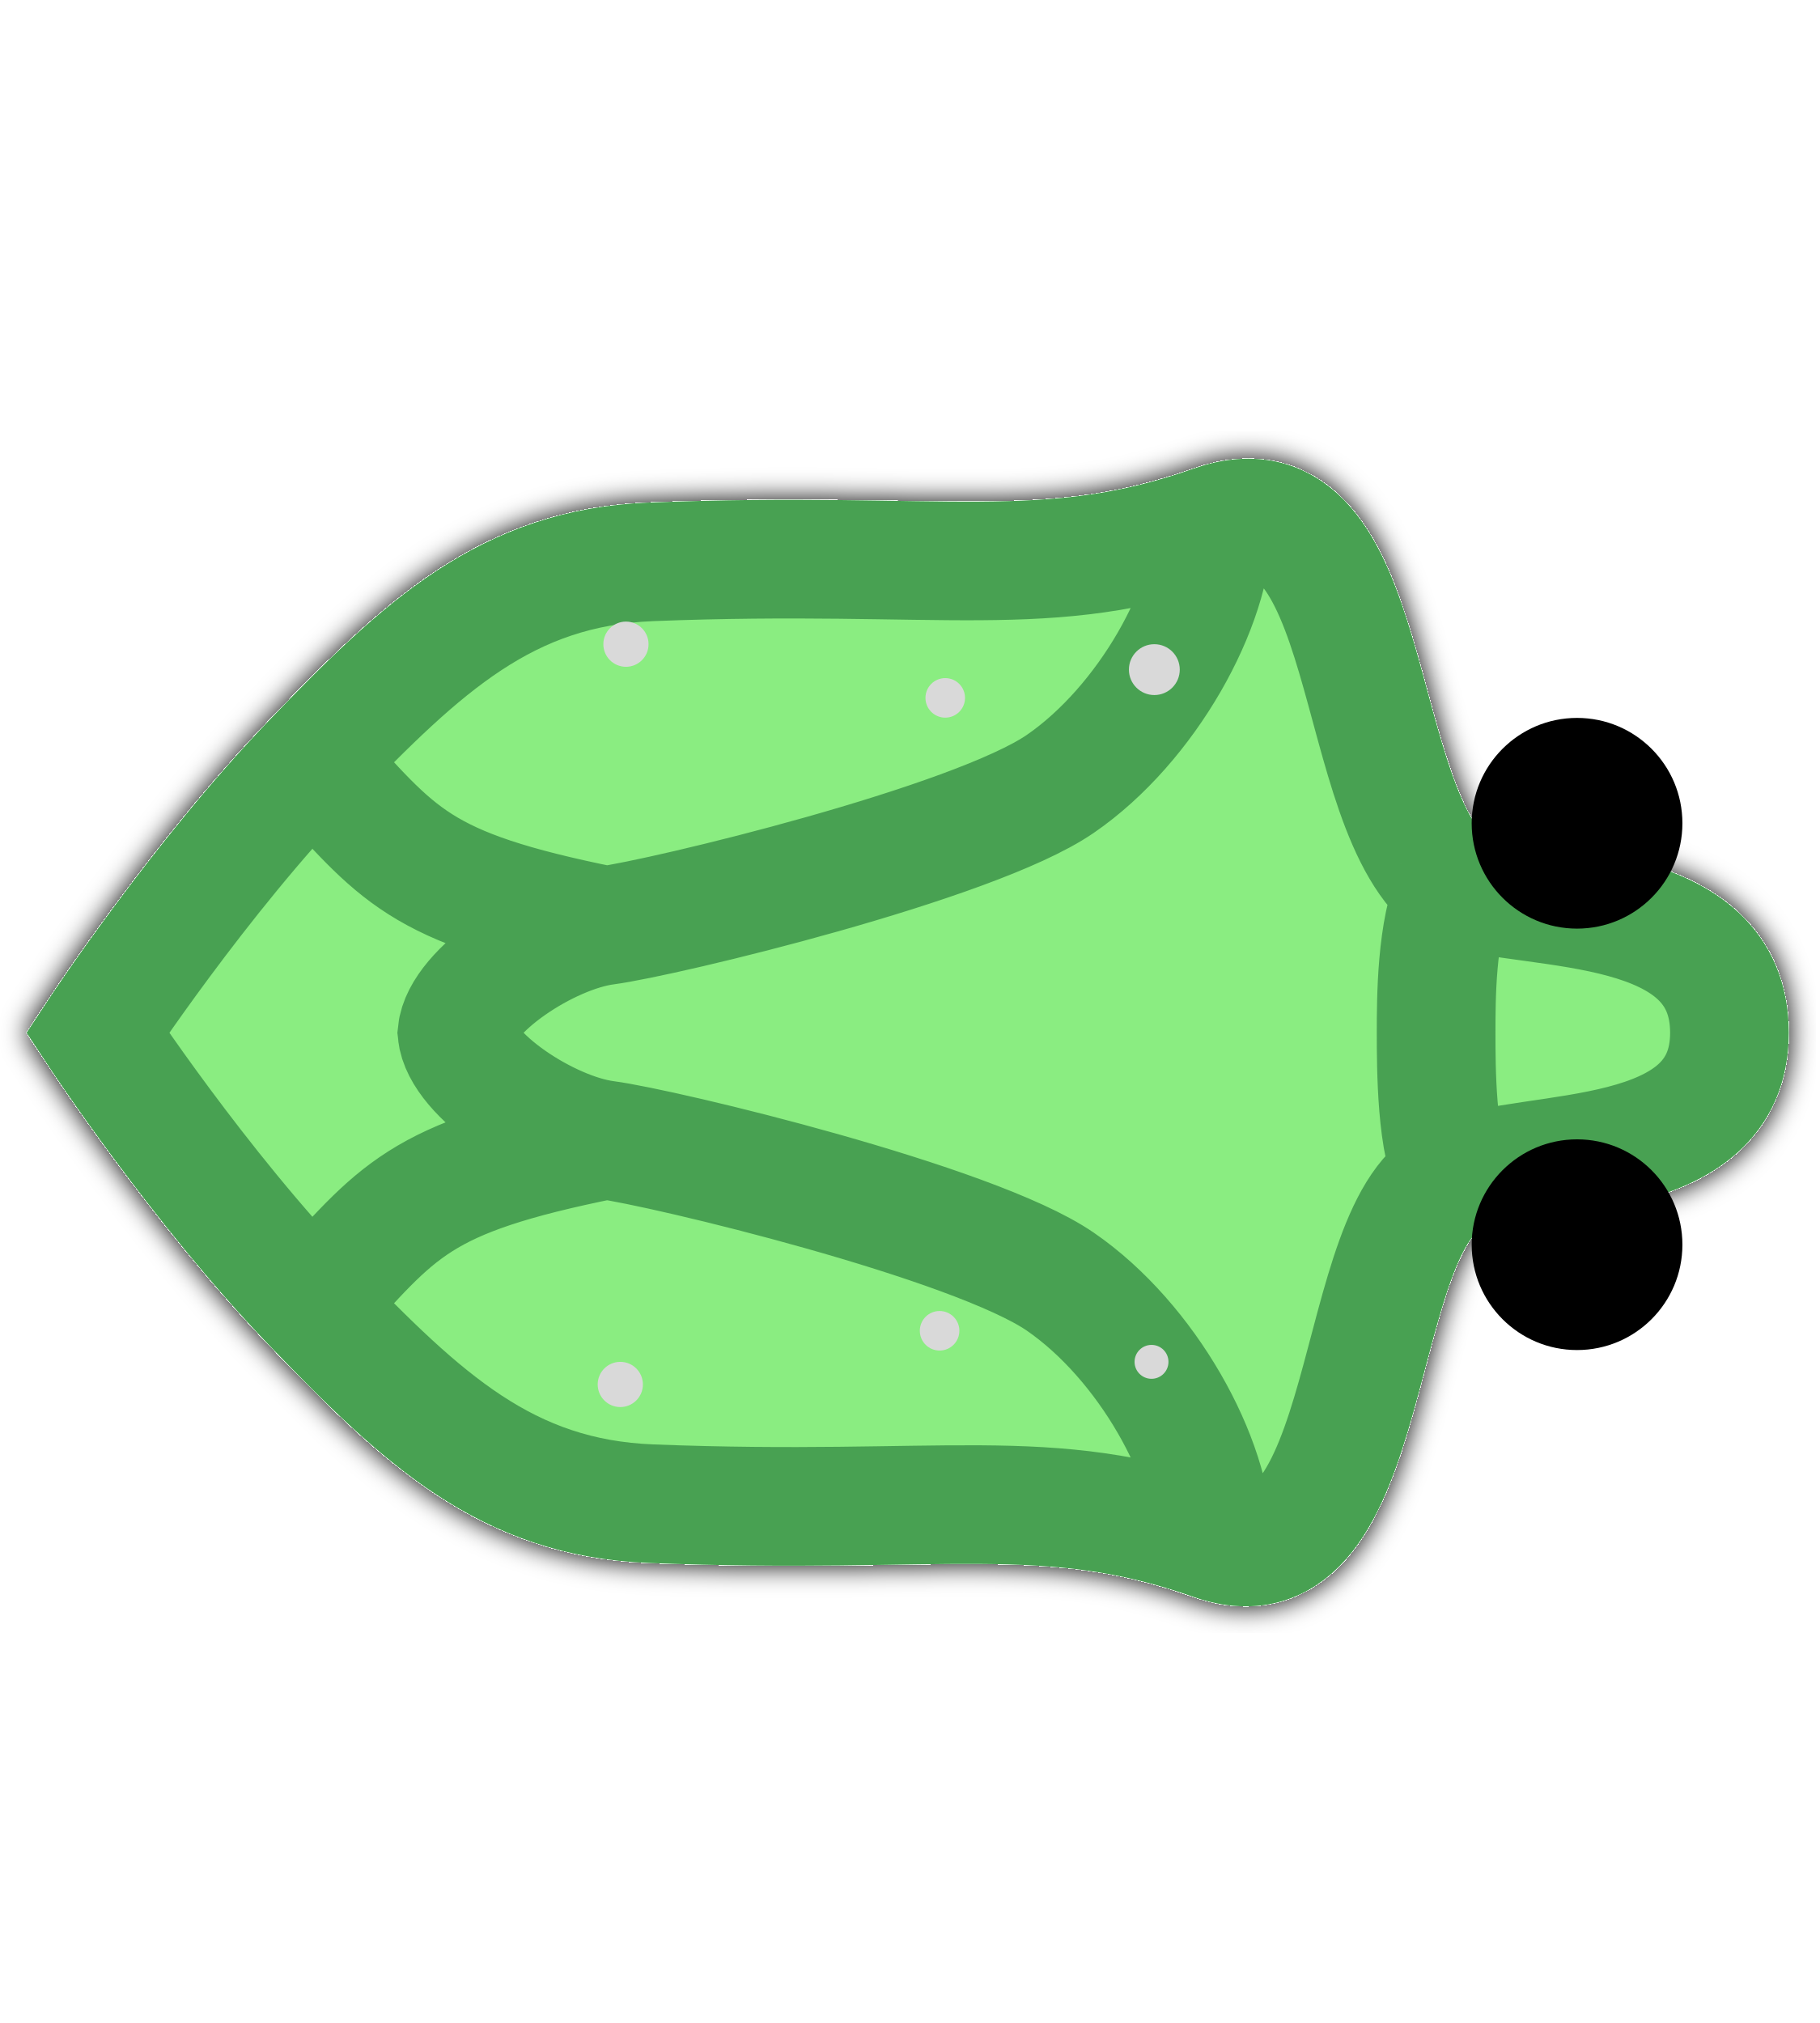
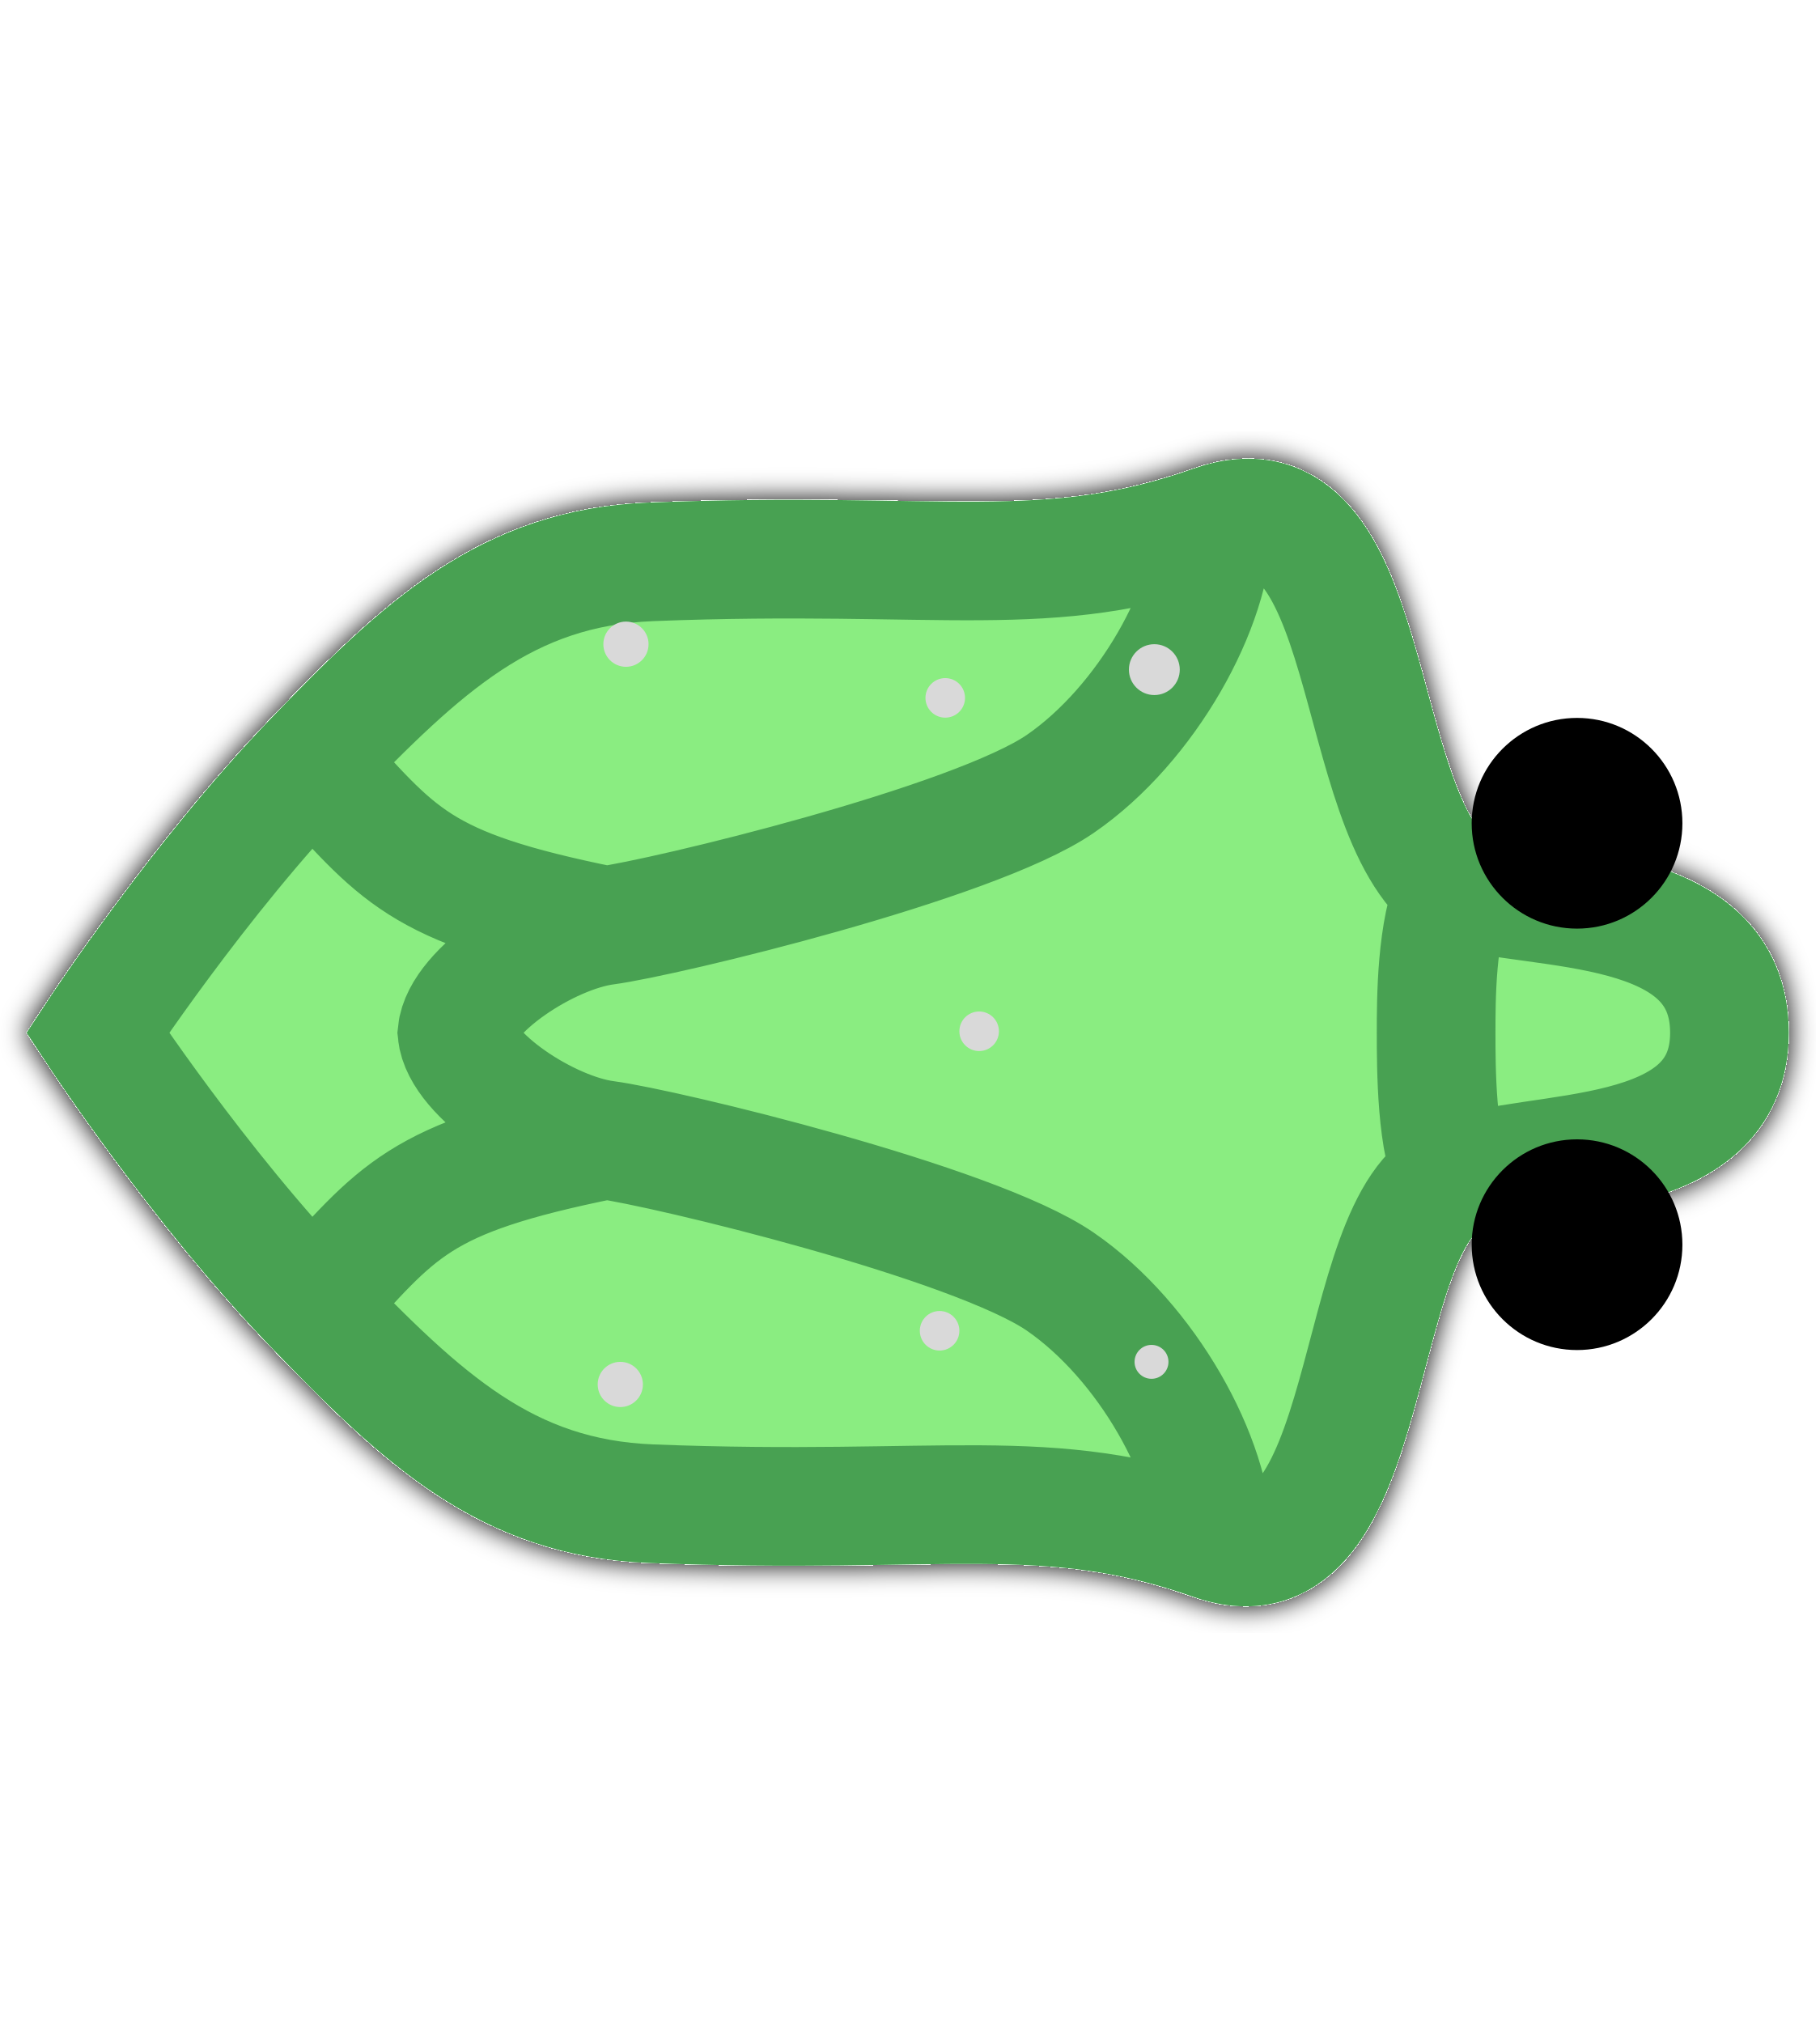
<svg xmlns="http://www.w3.org/2000/svg" width="322" height="358" viewBox="0 0 322 358" fill="none">
  <g id="stinkbug">
    <g id="stinkbug_2" filter="url(#filter0_d_47_8293)">
      <path d="M214.652 92.844C185.236 103.216 167.133 97.391 115.229 99.423C89.637 100.426 74.833 114.358 55.282 134.657C70.634 151.352 73.558 157.016 107.187 163.792C117.422 162.437 172.251 149.276 187.603 138.734C202.955 128.192 214.652 107.107 214.652 92.844Z" fill="#8AED81" />
      <path d="M214.652 92.844C214.652 107.107 202.955 128.192 187.603 138.734C172.251 149.276 117.422 162.437 107.187 163.792C96.952 165.147 81.6 175.31 80.869 182.764C81.6 190.217 96.952 200.38 107.187 201.735C117.422 203.09 172.251 216.251 187.603 226.793C202.955 237.336 214.652 258.42 214.652 272.683C244.068 283.056 238.46 215.793 257.467 208.351C254.129 203.233 254.129 188.612 254.129 182.764C254.129 176.915 254.129 164.487 257.467 157.177C238.46 143.827 244.068 82.471 214.652 92.844Z" fill="#8AED81" />
      <path d="M115.229 266.104C167.133 268.137 185.236 262.311 214.652 272.683C214.652 258.42 202.955 237.336 187.603 226.793C172.251 216.251 117.422 203.09 107.187 201.735C73.558 208.511 70.634 214.175 55.282 230.871C74.833 251.169 89.637 265.102 115.229 266.104Z" fill="#8AED81" />
      <path d="M80.869 182.764C81.6 175.31 96.952 165.147 107.187 163.792C73.558 157.016 70.634 151.352 55.282 134.657C35.181 155.527 17.267 182.764 17.267 182.764C17.267 182.764 35.181 210.001 55.282 230.871C70.634 214.175 73.558 208.511 107.187 201.735C96.952 200.38 81.6 190.217 80.869 182.764Z" fill="#8AED81" />
      <path d="M257.467 157.177C254.129 164.487 254.129 176.915 254.129 182.764C254.129 188.612 254.129 203.233 257.467 208.351C271.674 202.788 306.034 206.888 306.034 182.764C306.034 158.639 272.405 161.627 257.467 157.177Z" fill="#8AED81" />
      <path d="M214.652 272.683C185.236 262.311 167.133 268.137 115.229 266.104C89.637 265.102 74.833 251.169 55.282 230.871C35.181 210.001 17.267 182.764 17.267 182.764C17.267 182.764 35.181 155.527 55.282 134.657C74.833 114.358 89.637 100.426 115.229 99.423C167.133 97.391 185.236 103.216 214.652 92.844M214.652 92.844C214.652 107.107 202.955 128.192 187.603 138.734C172.251 149.276 117.422 162.437 107.187 163.792M214.652 92.844C244.068 82.471 238.46 143.827 257.467 157.177M257.467 157.177C254.129 164.487 254.129 176.915 254.129 182.764C254.129 188.612 254.129 203.233 257.467 208.351M257.467 157.177C272.405 161.627 306.034 158.639 306.034 182.764C306.034 206.888 271.674 202.788 257.467 208.351M107.187 163.792C96.952 165.147 81.6 175.31 80.869 182.764C81.6 190.217 96.952 200.38 107.187 201.735M107.187 163.792C73.558 157.016 70.634 151.352 55.282 134.657M214.652 272.683C214.652 258.42 202.955 237.336 187.603 226.793C172.251 216.251 117.422 203.09 107.187 201.735M214.652 272.683C244.068 283.056 238.46 215.793 257.467 208.351M107.187 201.735C73.558 208.511 70.634 214.175 55.282 230.871" stroke-width="21" stroke-linecap="round" stroke="#48A152" />
    </g>
    <g id="eyes">
      <g id="open">
        <circle id="Ellipse 1" cx="279.065" cy="145.69" r="18.644" transform="rotate(90 279.065 145.69)" fill="black" />
        <circle id="Ellipse 2" cx="279.065" cy="220.268" r="18.644" transform="rotate(90 279.065 220.268)" fill="black" />
      </g>
    </g>
    <circle id="_leg" cx="167.265" cy="123.5" r="3.5" transform="rotate(90 167.265 123.5)" fill="#D9D9D9" />
    <circle id="_leg_2" cx="110.765" cy="114" r="4" transform="rotate(90 110.765 114)" fill="#D9D9D9" />
    <circle id="_leg_3" cx="109.765" cy="245" r="4" transform="rotate(90 109.765 245)" fill="#D9D9D9" />
    <circle id="_leg_4" cx="166.265" cy="235.5" r="3.5" transform="rotate(90 166.265 235.5)" fill="#D9D9D9" />
    <circle id="_leg_5" cx="203.765" cy="241" r="3" transform="rotate(90 203.765 241)" fill="#D9D9D9" />
    <circle id="_leg_6" cx="204.265" cy="118.5" r="4.5" transform="rotate(90 204.265 118.5)" fill="#D9D9D9" />
+     <circle id="_origin" cx="173.265" cy="182.5" r="3.5" transform="rotate(-180 173.265 182.5)" fill="#D9D9D9" />
  </g>
  <defs>
    <filter id="filter0_d_47_8293" x="-4.86374e-05" y="76.468" width="321.234" height="212.5" filterUnits="userSpaceOnUse" color-interpolation-filters="sRGB">
      <feFlood flood-opacity="0" result="BackgroundImageFix" />
      <feColorMatrix in="SourceAlpha" type="matrix" values="0 0 0 0 0 0 0 0 0 0 0 0 0 0 0 0 0 0 127 0" result="hardAlpha" />
      <feOffset />
      <feGaussianBlur stdDeviation="2.35" />
      <feComposite in2="hardAlpha" operator="out" />
      <feColorMatrix type="matrix" values="0 0 0 0 0 0 0 0 0 0 0 0 0 0 0 0 0 0 1 0" />
      <feBlend mode="normal" in2="BackgroundImageFix" result="effect1_dropShadow_47_8293" />
      <feBlend mode="normal" in="SourceGraphic" in2="effect1_dropShadow_47_8293" result="shape" />
    </filter>
  </defs>
</svg>
